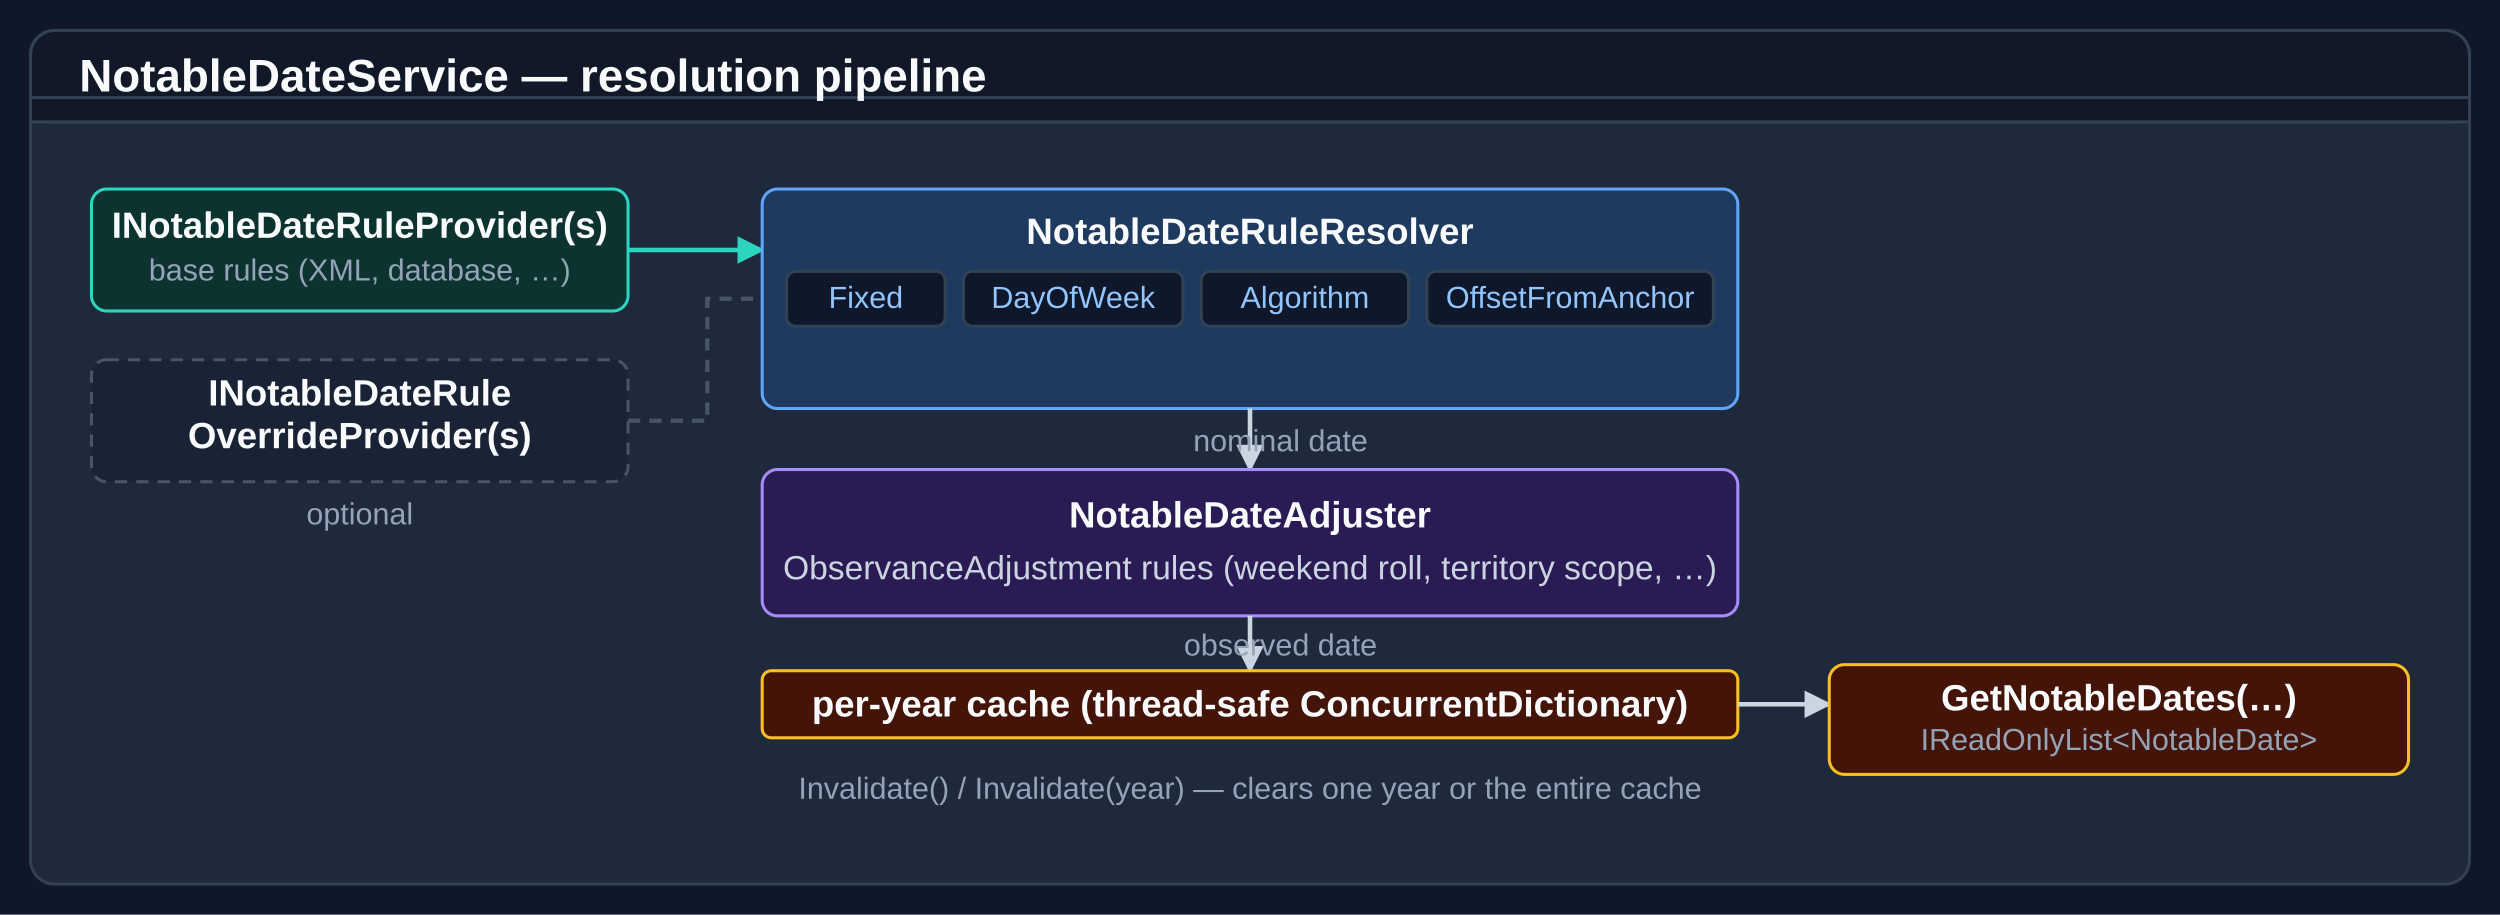
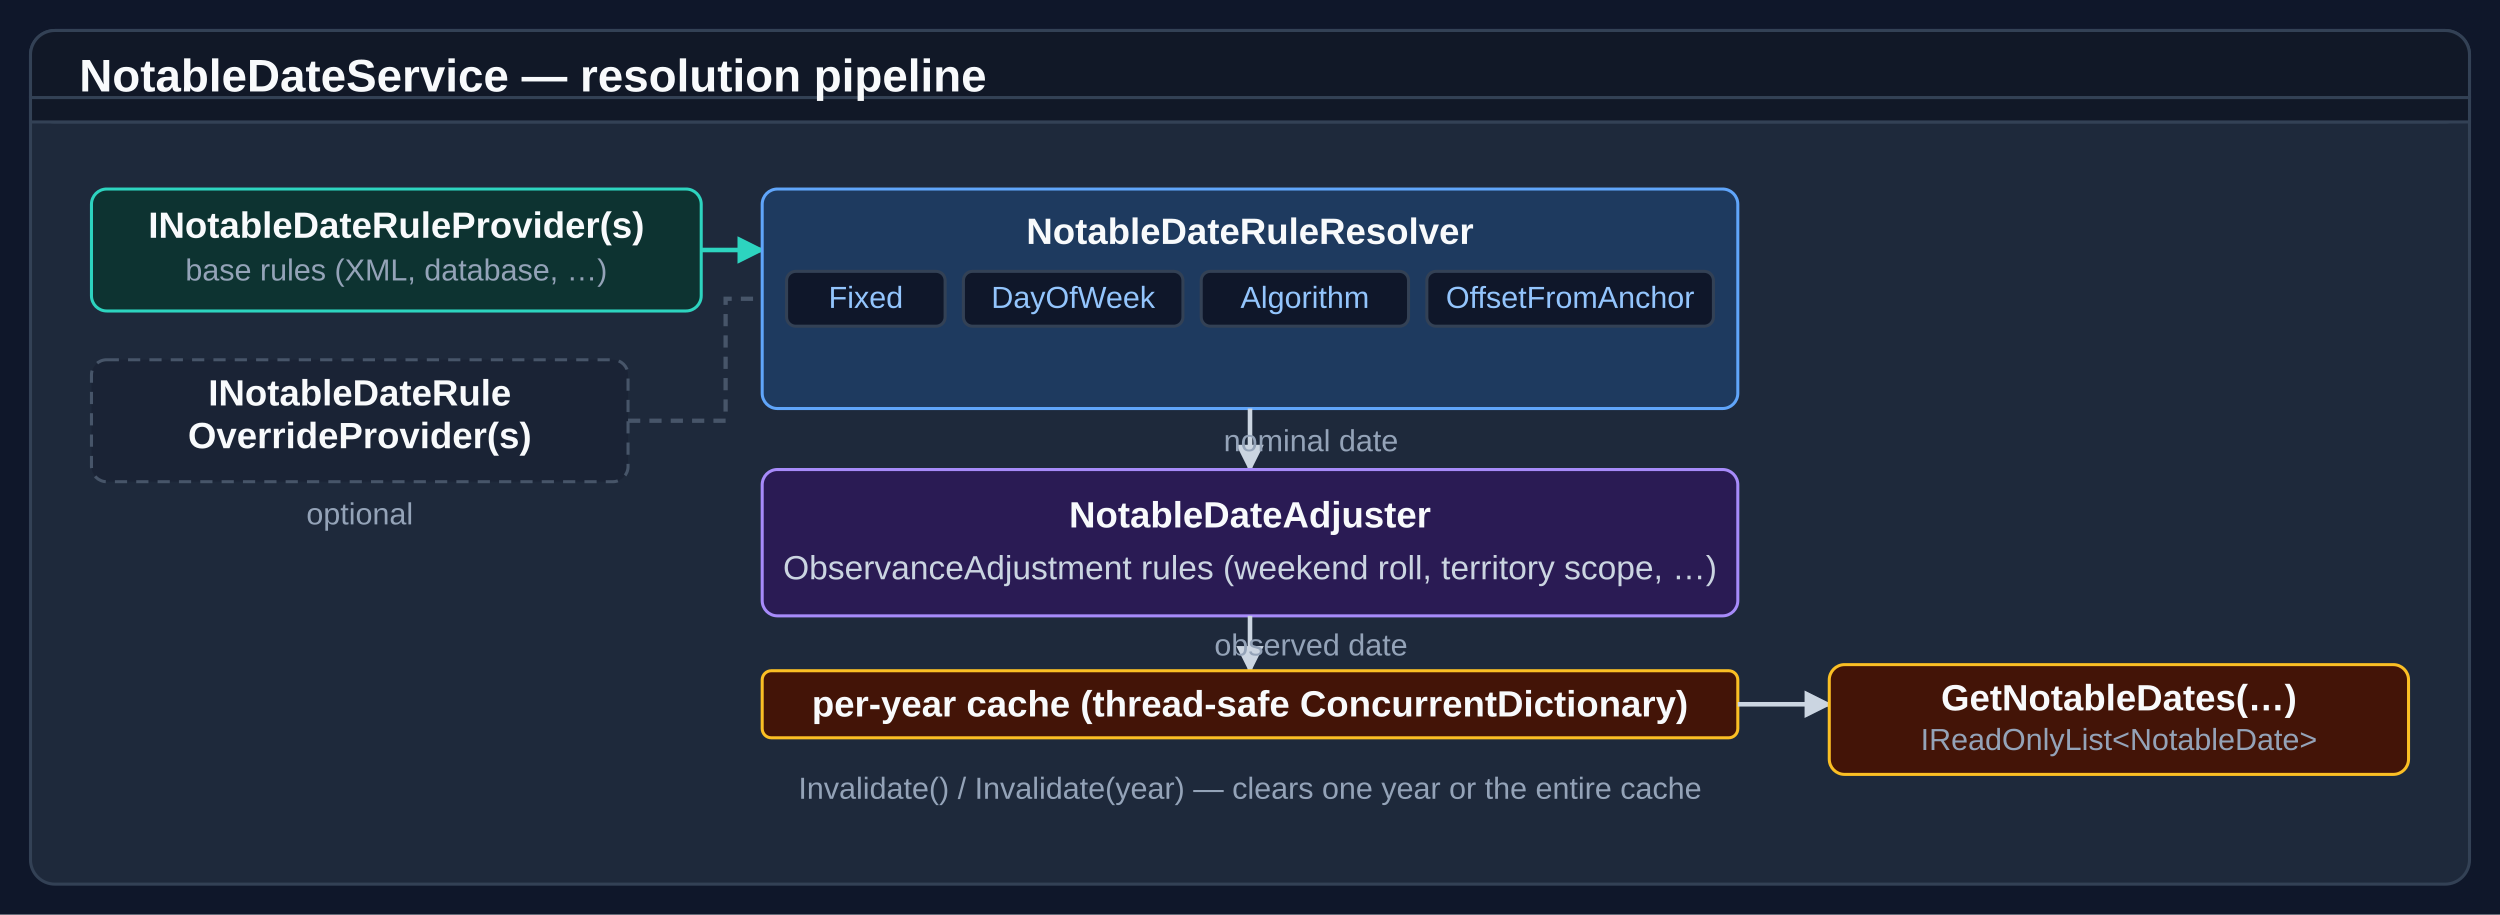
<svg xmlns="http://www.w3.org/2000/svg" viewBox="0 0 820 300" role="img" aria-labelledby="cp-t cp-d">
  <defs>
    <style>
      .bg   { fill: #0F172A; }
      .pan  { fill: #1E293B; stroke: #334155; stroke-width: 1; }
      .hdr  { fill: #111827; stroke: #334155; stroke-width: 1; }
      .ttl  { fill: #F8FAFC; font: 700 15px/1 "Segoe UI",Arial,sans-serif; }
      .lbl  { fill: #F8FAFC; font: 700 12px/1 "Segoe UI",Arial,sans-serif; text-anchor: middle; }
      .sub  { fill: #CBD5E1; font: 400 11px/1 "Segoe UI",Arial,sans-serif; text-anchor: middle; }
      .mut  { fill: #94A3B8; font: 400 10px/1 "Segoe UI",Arial,sans-serif; text-anchor: middle; }
      .inp  { fill: #0D3331; stroke: #2DD4BF; stroke-width: 1; }
      .inp-d{ fill: #1A2335; stroke: #475569; stroke-width: 1; stroke-dasharray: 4 3; }
      .rsv  { fill: #1E3A5F; stroke: #60A5FA; stroke-width: 1; }
      .adj  { fill: #2A1B54; stroke: #A78BFA; stroke-width: 1; }
      .cch  { fill: #431407; stroke: #FBBF24; stroke-width: 1; }
      .bdg  { fill: #0F172A; stroke: #334155; stroke-width: 1; }
      .bdg-t{ fill: #93C5FD; font: 400 10px/1 "Segoe UI",Arial,sans-serif; text-anchor: middle; }
      .w    { stroke: #CBD5E1; stroke-width: 1.5; fill: none; }
      .wt   { stroke: #2DD4BF; stroke-width: 1.5; fill: none; }
      .wm   { stroke: #475569; stroke-width: 1.4; fill: none; stroke-dasharray: 4 3; }
    </style>
    <marker id="a" viewBox="0 0 10 10" refX="9" refY="5" markerWidth="6" markerHeight="6" orient="auto-start-reverse">
      <path d="M0,0 L10,5 L0,10 Z" fill="#CBD5E1" />
    </marker>
    <marker id="at" viewBox="0 0 10 10" refX="9" refY="5" markerWidth="6" markerHeight="6" orient="auto-start-reverse">
      <path d="M0,0 L10,5 L0,10 Z" fill="#2DD4BF" />
    </marker>
  </defs>
  <rect class="bg" width="820" height="300" />
  <g transform="translate(10 10)">
    <rect class="pan" width="800" height="280" rx="8" />
    <rect class="hdr" width="800" height="30" rx="8" />
    <rect class="hdr" y="22" width="800" height="8" />
    <text class="ttl" x="16" y="20">NotableDateService — resolution pipeline</text>
    <g transform="translate(20 52)">
-       <rect class="inp" width="176" height="40" rx="5" />
-       <text class="lbl" fill="#2DD4BF" x="88" y="16">INotableDateRuleProvider(s)</text>
-       <text class="mut" x="88" y="30">base rules (XML, database, …)</text>
+       <rect class="inp" width="200" height="40" rx="5" />
+       <text class="lbl" fill="#2DD4BF" x="100" y="16">INotableDateRuleProvider(s)</text>
+       <text class="mut" x="100" y="30">base rules (XML, database, …)</text>
    </g>
    <g transform="translate(20 108)">
      <rect class="inp-d" width="176" height="40" rx="5" />
      <text class="lbl" fill="#94A3B8" x="88" y="15">INotableDateRule</text>
      <text class="lbl" fill="#94A3B8" x="88" y="29">OverrideProvider(s)</text>
    </g>
    <text class="mut" x="108" y="162">optional</text>
-     <path class="wt" d="M 196 72 L 240 72" marker-end="url(#at)" />
-     <path class="wm" d="M 196 128 L 222 128 L 222 88 L 240 88" />
+     <path class="wt" d="M 220 72 L 240 72" marker-end="url(#at)" />
+     <path class="wm" d="M 196 128 L 228 128 L 228 88 L 240 88" />
    <g transform="translate(240 52)">
      <rect class="rsv" width="320" height="72" rx="5" />
      <text class="lbl" x="160" y="18">NotableDateRuleResolver</text>
      <rect class="bdg" x="8" y="27" width="52" height="18" rx="3" />
      <text class="bdg-t" x="34" y="39">Fixed</text>
      <rect class="bdg" x="66" y="27" width="72" height="18" rx="3" />
      <text class="bdg-t" x="102" y="39">DayOfWeek</text>
      <rect class="bdg" x="144" y="27" width="68" height="18" rx="3" />
      <text class="bdg-t" x="178" y="39">Algorithm</text>
      <rect class="bdg" x="218" y="27" width="94" height="18" rx="3" />
      <text class="bdg-t" x="265" y="39">OffsetFromAnchor</text>
    </g>
    <line class="w" x1="400" y1="124" x2="400" y2="144" marker-end="url(#a)" />
-     <text class="mut" x="410" y="138" text-anchor="start">nominal date</text>
+     <text class="mut" x="420" y="138" text-anchor="start">nominal date</text>
    <g transform="translate(240 144)">
      <rect class="adj" width="320" height="48" rx="5" />
      <text class="lbl" x="160" y="19">NotableDateAdjuster</text>
      <text class="sub" x="160" y="36">ObservanceAdjustment rules (weekend roll, territory scope, …)</text>
    </g>
    <line class="w" x1="400" y1="192" x2="400" y2="210" marker-end="url(#a)" />
-     <text class="mut" x="410" y="205" text-anchor="start">observed date</text>
+     <text class="mut" x="420" y="205" text-anchor="start">observed date</text>
    <g transform="translate(240 210)">
      <rect class="cch" width="320" height="22" rx="3" />
-       <text class="lbl" fill="#FBBF24" x="160" y="15">per-year cache  (thread-safe ConcurrentDictionary)</text>
+       <text class="lbl" fill="#FBBF24" x="160" y="15" font-size="11">per-year cache  (thread-safe ConcurrentDictionary)</text>
    </g>
    <line class="w" x1="560" y1="221" x2="590" y2="221" marker-end="url(#a)" />
    <g transform="translate(590 208)">
      <rect class="cch" width="190" height="36" rx="5" />
      <text class="lbl" fill="#FBBF24" x="95" y="15">GetNotableDates(…)</text>
      <text class="mut" x="95" y="28">IReadOnlyList&lt;NotableDate&gt;</text>
    </g>
    <text class="mut" x="400" y="252" text-anchor="middle">Invalidate() / Invalidate(year) — clears one year or the entire cache</text>
  </g>
</svg>
